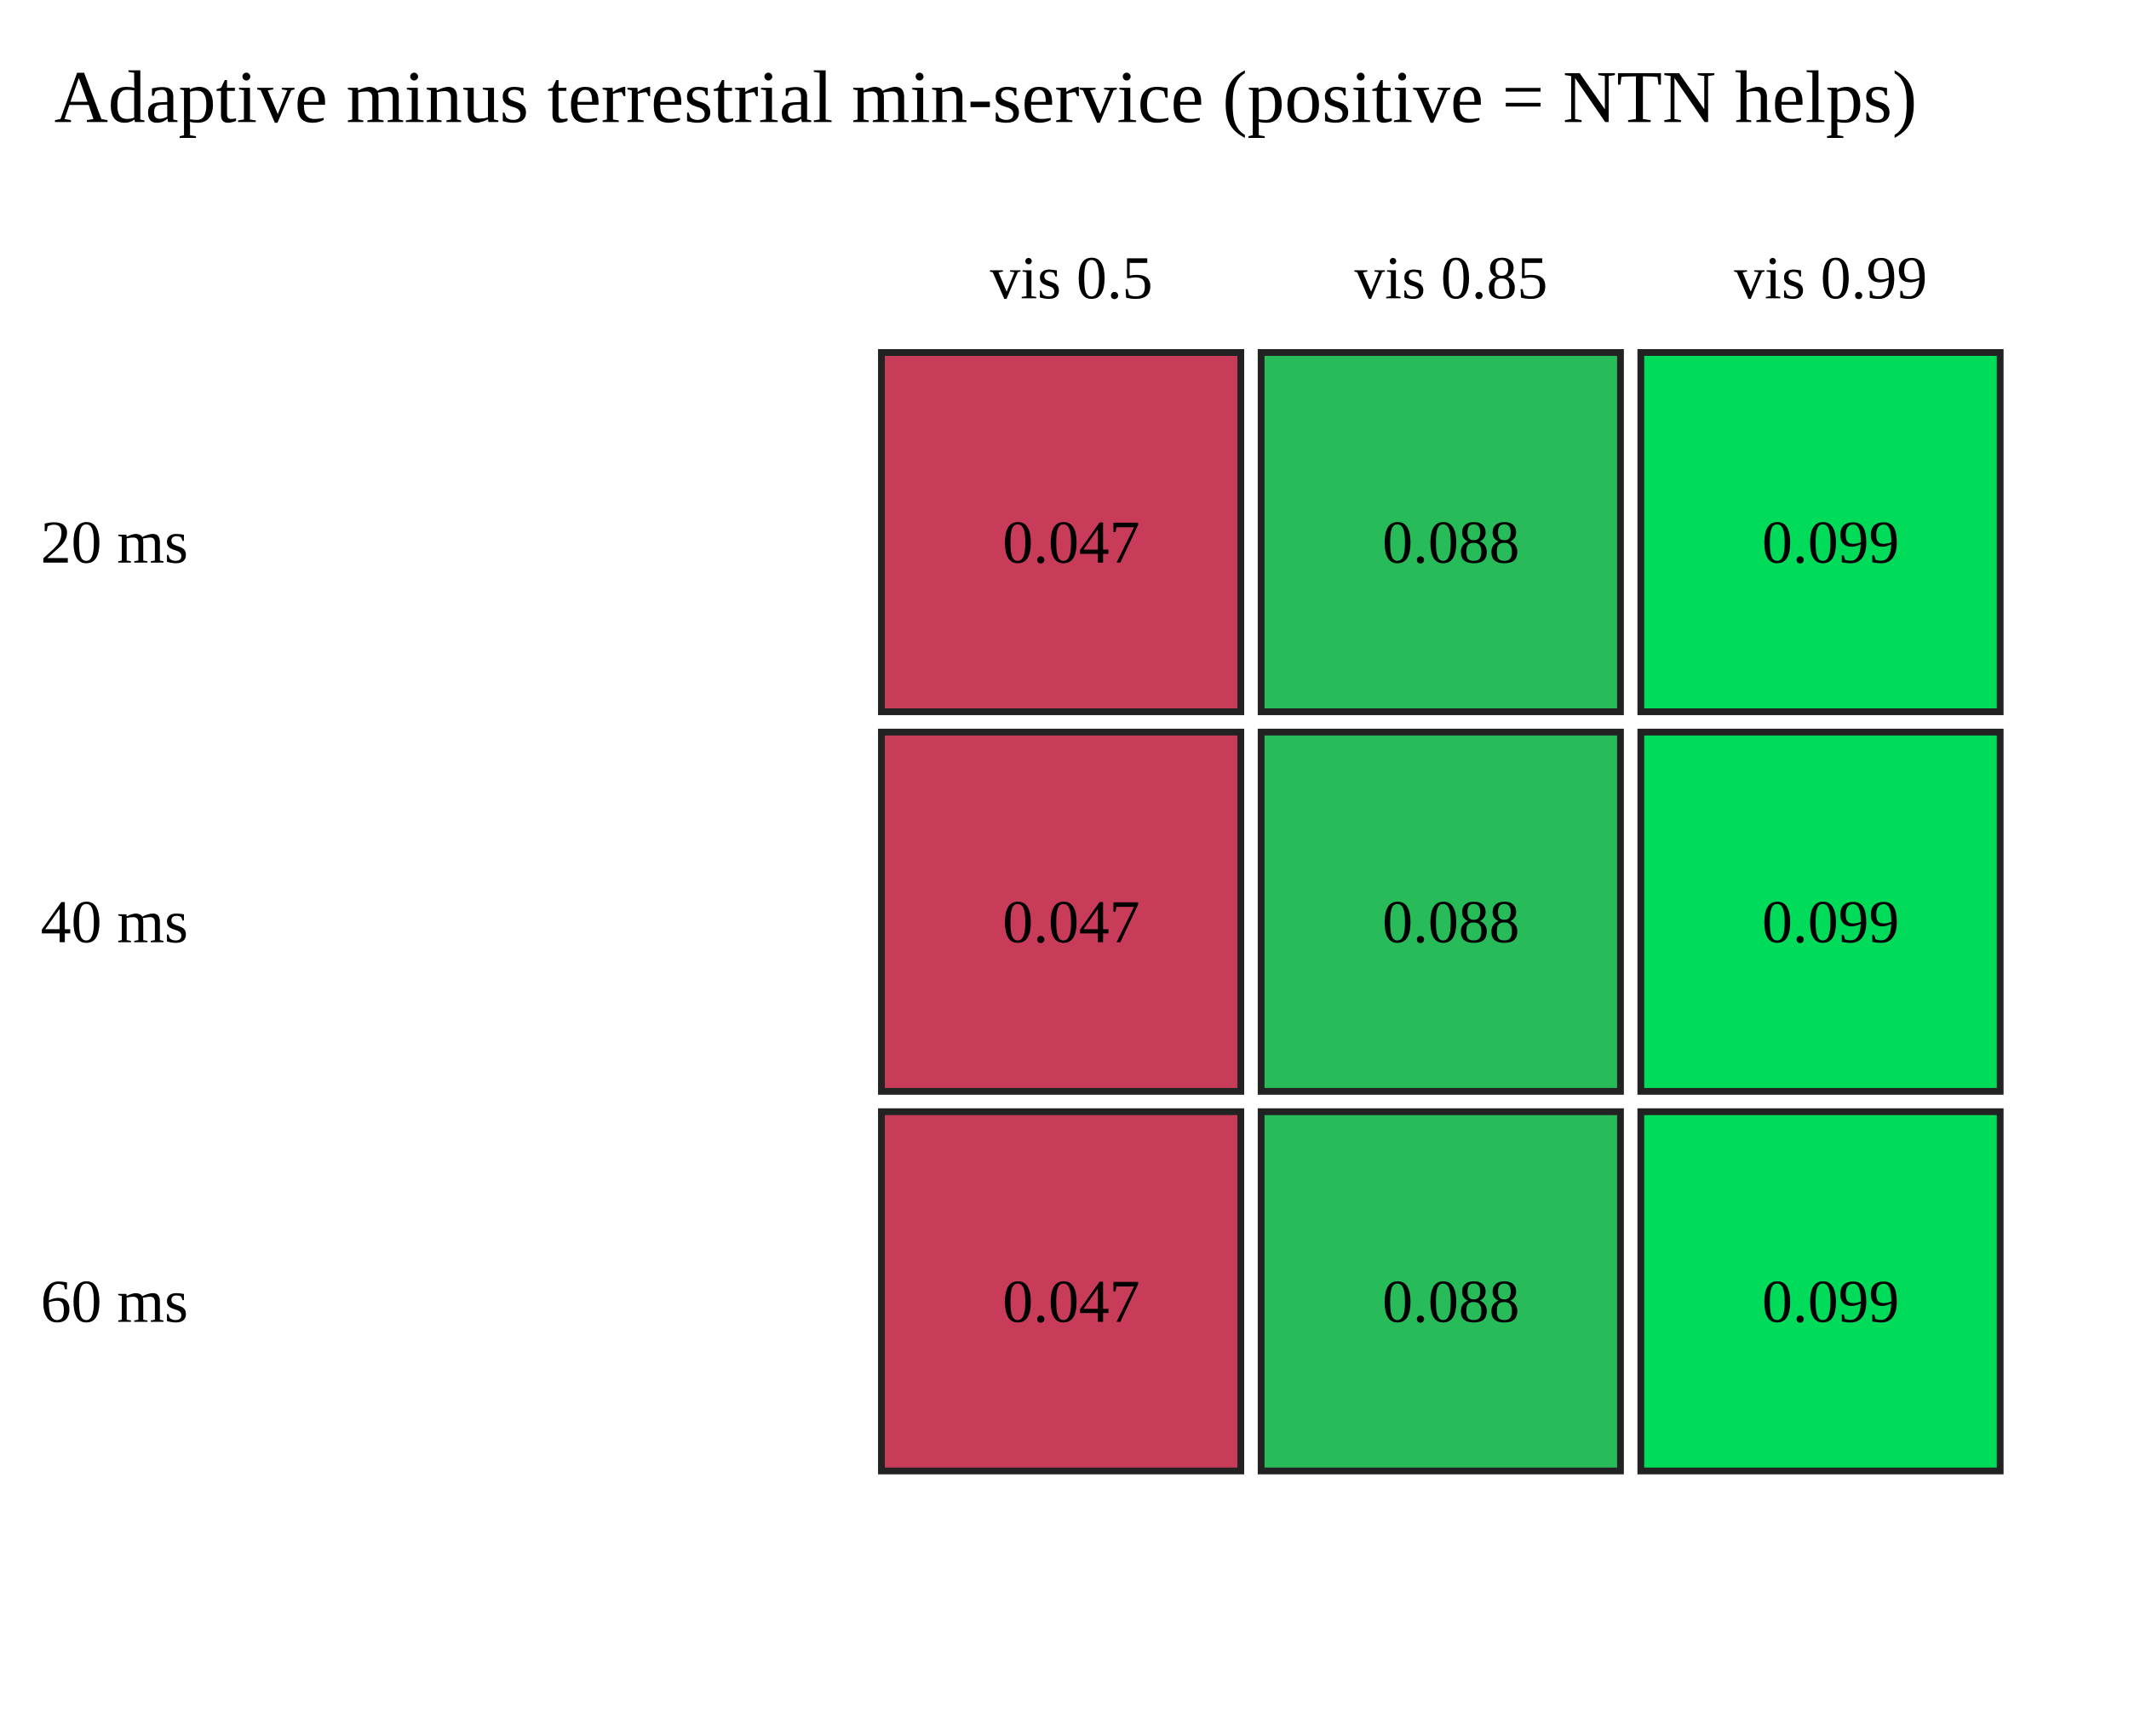
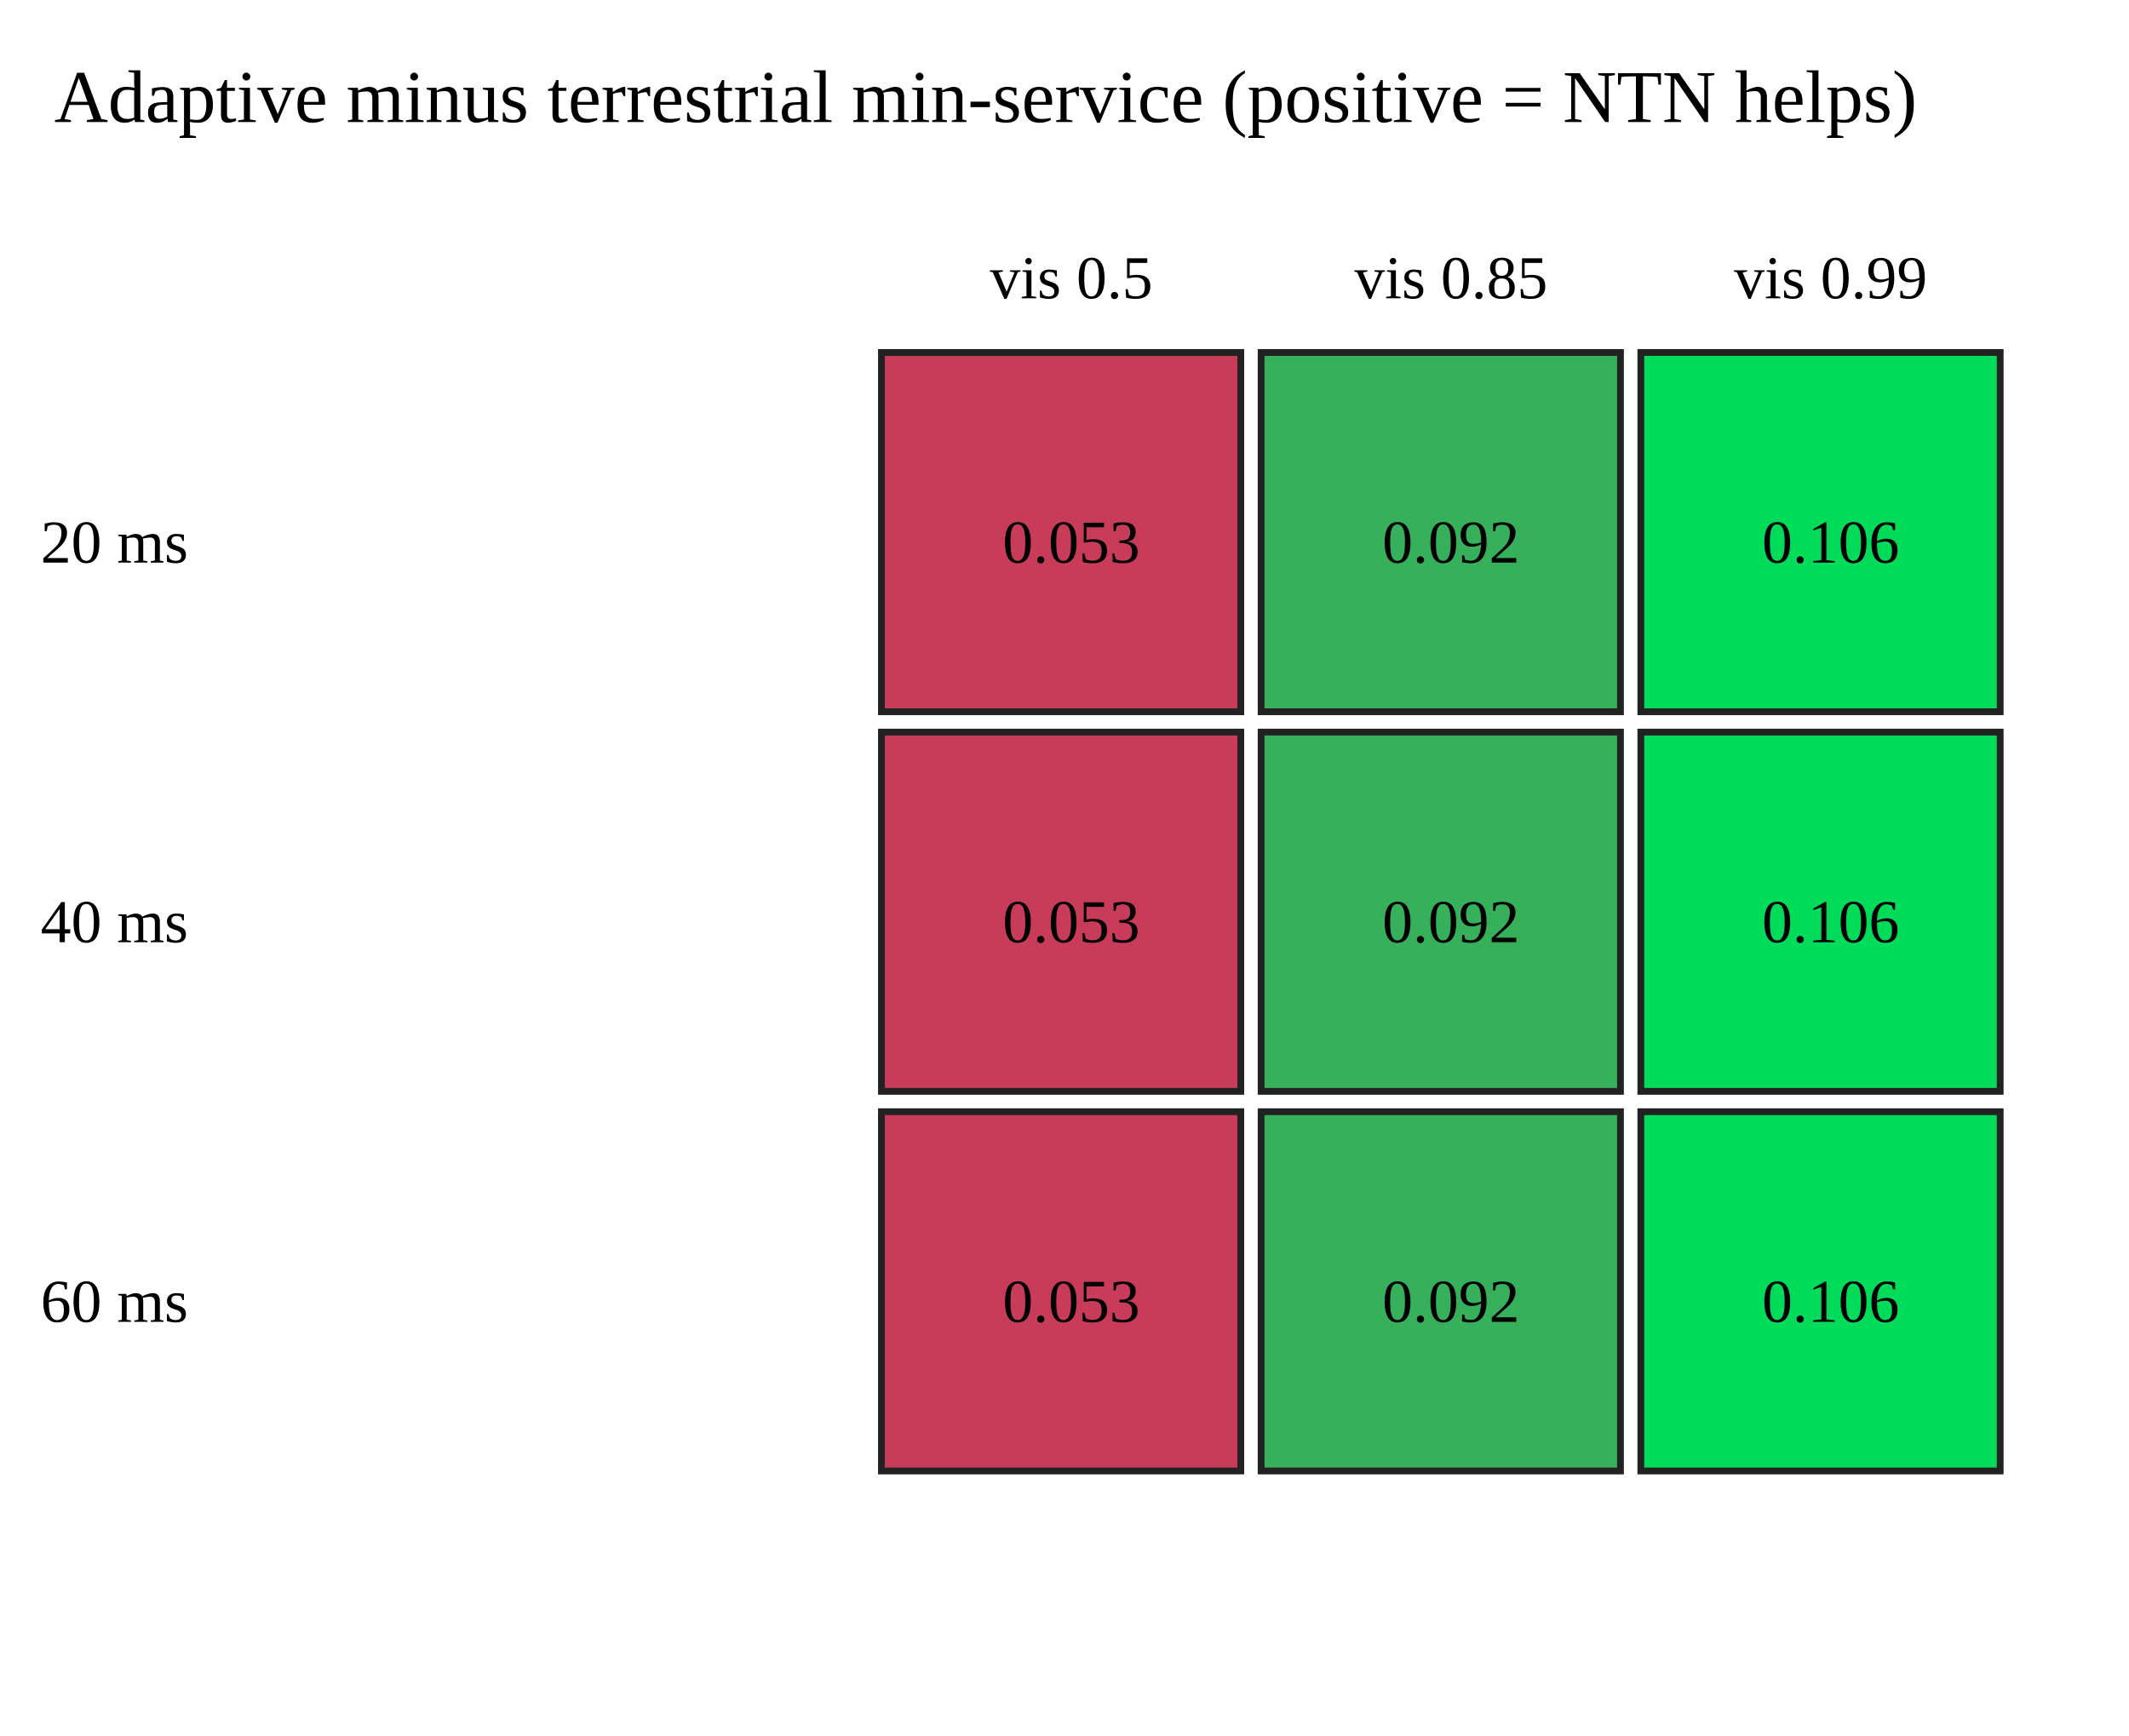
<svg xmlns="http://www.w3.org/2000/svg" width="314" height="256">
  <text x="8" y="18" font-size="11">Adaptive minus terrestrial min-service (positive = NTN helps)</text>
  <text x="158.0" y="44" font-size="9" text-anchor="middle">vis 0.5</text>
  <text x="214.0" y="44" font-size="9" text-anchor="middle">vis 0.85</text>
  <text x="270.0" y="44" font-size="9" text-anchor="middle">vis 0.99</text>
  <text x="6" y="83.0" font-size="9">20 ms</text>
  <rect x="130" y="52" width="53" height="53" fill="rgb(200,60,90)" stroke="#222" />
-   <text x="158.0" y="83.0" font-size="9" text-anchor="middle">0.047</text>
-   <rect x="186" y="52" width="53" height="53" fill="rgb(40,187,90)" stroke="#222" />
-   <text x="214.0" y="83.0" font-size="9" text-anchor="middle">0.088</text>
+   <text x="158.0" y="83.0" font-size="9" text-anchor="middle">0.053</text>
+   <rect x="186" y="52" width="53" height="53" fill="rgb(54,176,90)" stroke="#222" />
+   <text x="214.0" y="83.0" font-size="9" text-anchor="middle">0.092</text>
  <rect x="242" y="52" width="53" height="53" fill="rgb(0,220,90)" stroke="#222" />
-   <text x="270.0" y="83.0" font-size="9" text-anchor="middle">0.099</text>
+   <text x="270.0" y="83.0" font-size="9" text-anchor="middle">0.106</text>
  <text x="6" y="139.0" font-size="9">40 ms</text>
  <rect x="130" y="108" width="53" height="53" fill="rgb(200,60,90)" stroke="#222" />
-   <text x="158.0" y="139.0" font-size="9" text-anchor="middle">0.047</text>
-   <rect x="186" y="108" width="53" height="53" fill="rgb(40,187,90)" stroke="#222" />
-   <text x="214.0" y="139.0" font-size="9" text-anchor="middle">0.088</text>
+   <text x="158.0" y="139.0" font-size="9" text-anchor="middle">0.053</text>
+   <rect x="186" y="108" width="53" height="53" fill="rgb(54,176,90)" stroke="#222" />
+   <text x="214.0" y="139.0" font-size="9" text-anchor="middle">0.092</text>
  <rect x="242" y="108" width="53" height="53" fill="rgb(0,220,90)" stroke="#222" />
-   <text x="270.0" y="139.0" font-size="9" text-anchor="middle">0.099</text>
+   <text x="270.0" y="139.0" font-size="9" text-anchor="middle">0.106</text>
  <text x="6" y="195.0" font-size="9">60 ms</text>
  <rect x="130" y="164" width="53" height="53" fill="rgb(200,60,90)" stroke="#222" />
-   <text x="158.0" y="195.0" font-size="9" text-anchor="middle">0.047</text>
-   <rect x="186" y="164" width="53" height="53" fill="rgb(40,187,90)" stroke="#222" />
-   <text x="214.0" y="195.0" font-size="9" text-anchor="middle">0.088</text>
+   <text x="158.0" y="195.0" font-size="9" text-anchor="middle">0.053</text>
+   <rect x="186" y="164" width="53" height="53" fill="rgb(54,176,90)" stroke="#222" />
+   <text x="214.0" y="195.0" font-size="9" text-anchor="middle">0.092</text>
  <rect x="242" y="164" width="53" height="53" fill="rgb(0,220,90)" stroke="#222" />
-   <text x="270.0" y="195.0" font-size="9" text-anchor="middle">0.099</text>
+   <text x="270.0" y="195.0" font-size="9" text-anchor="middle">0.106</text>
</svg>
